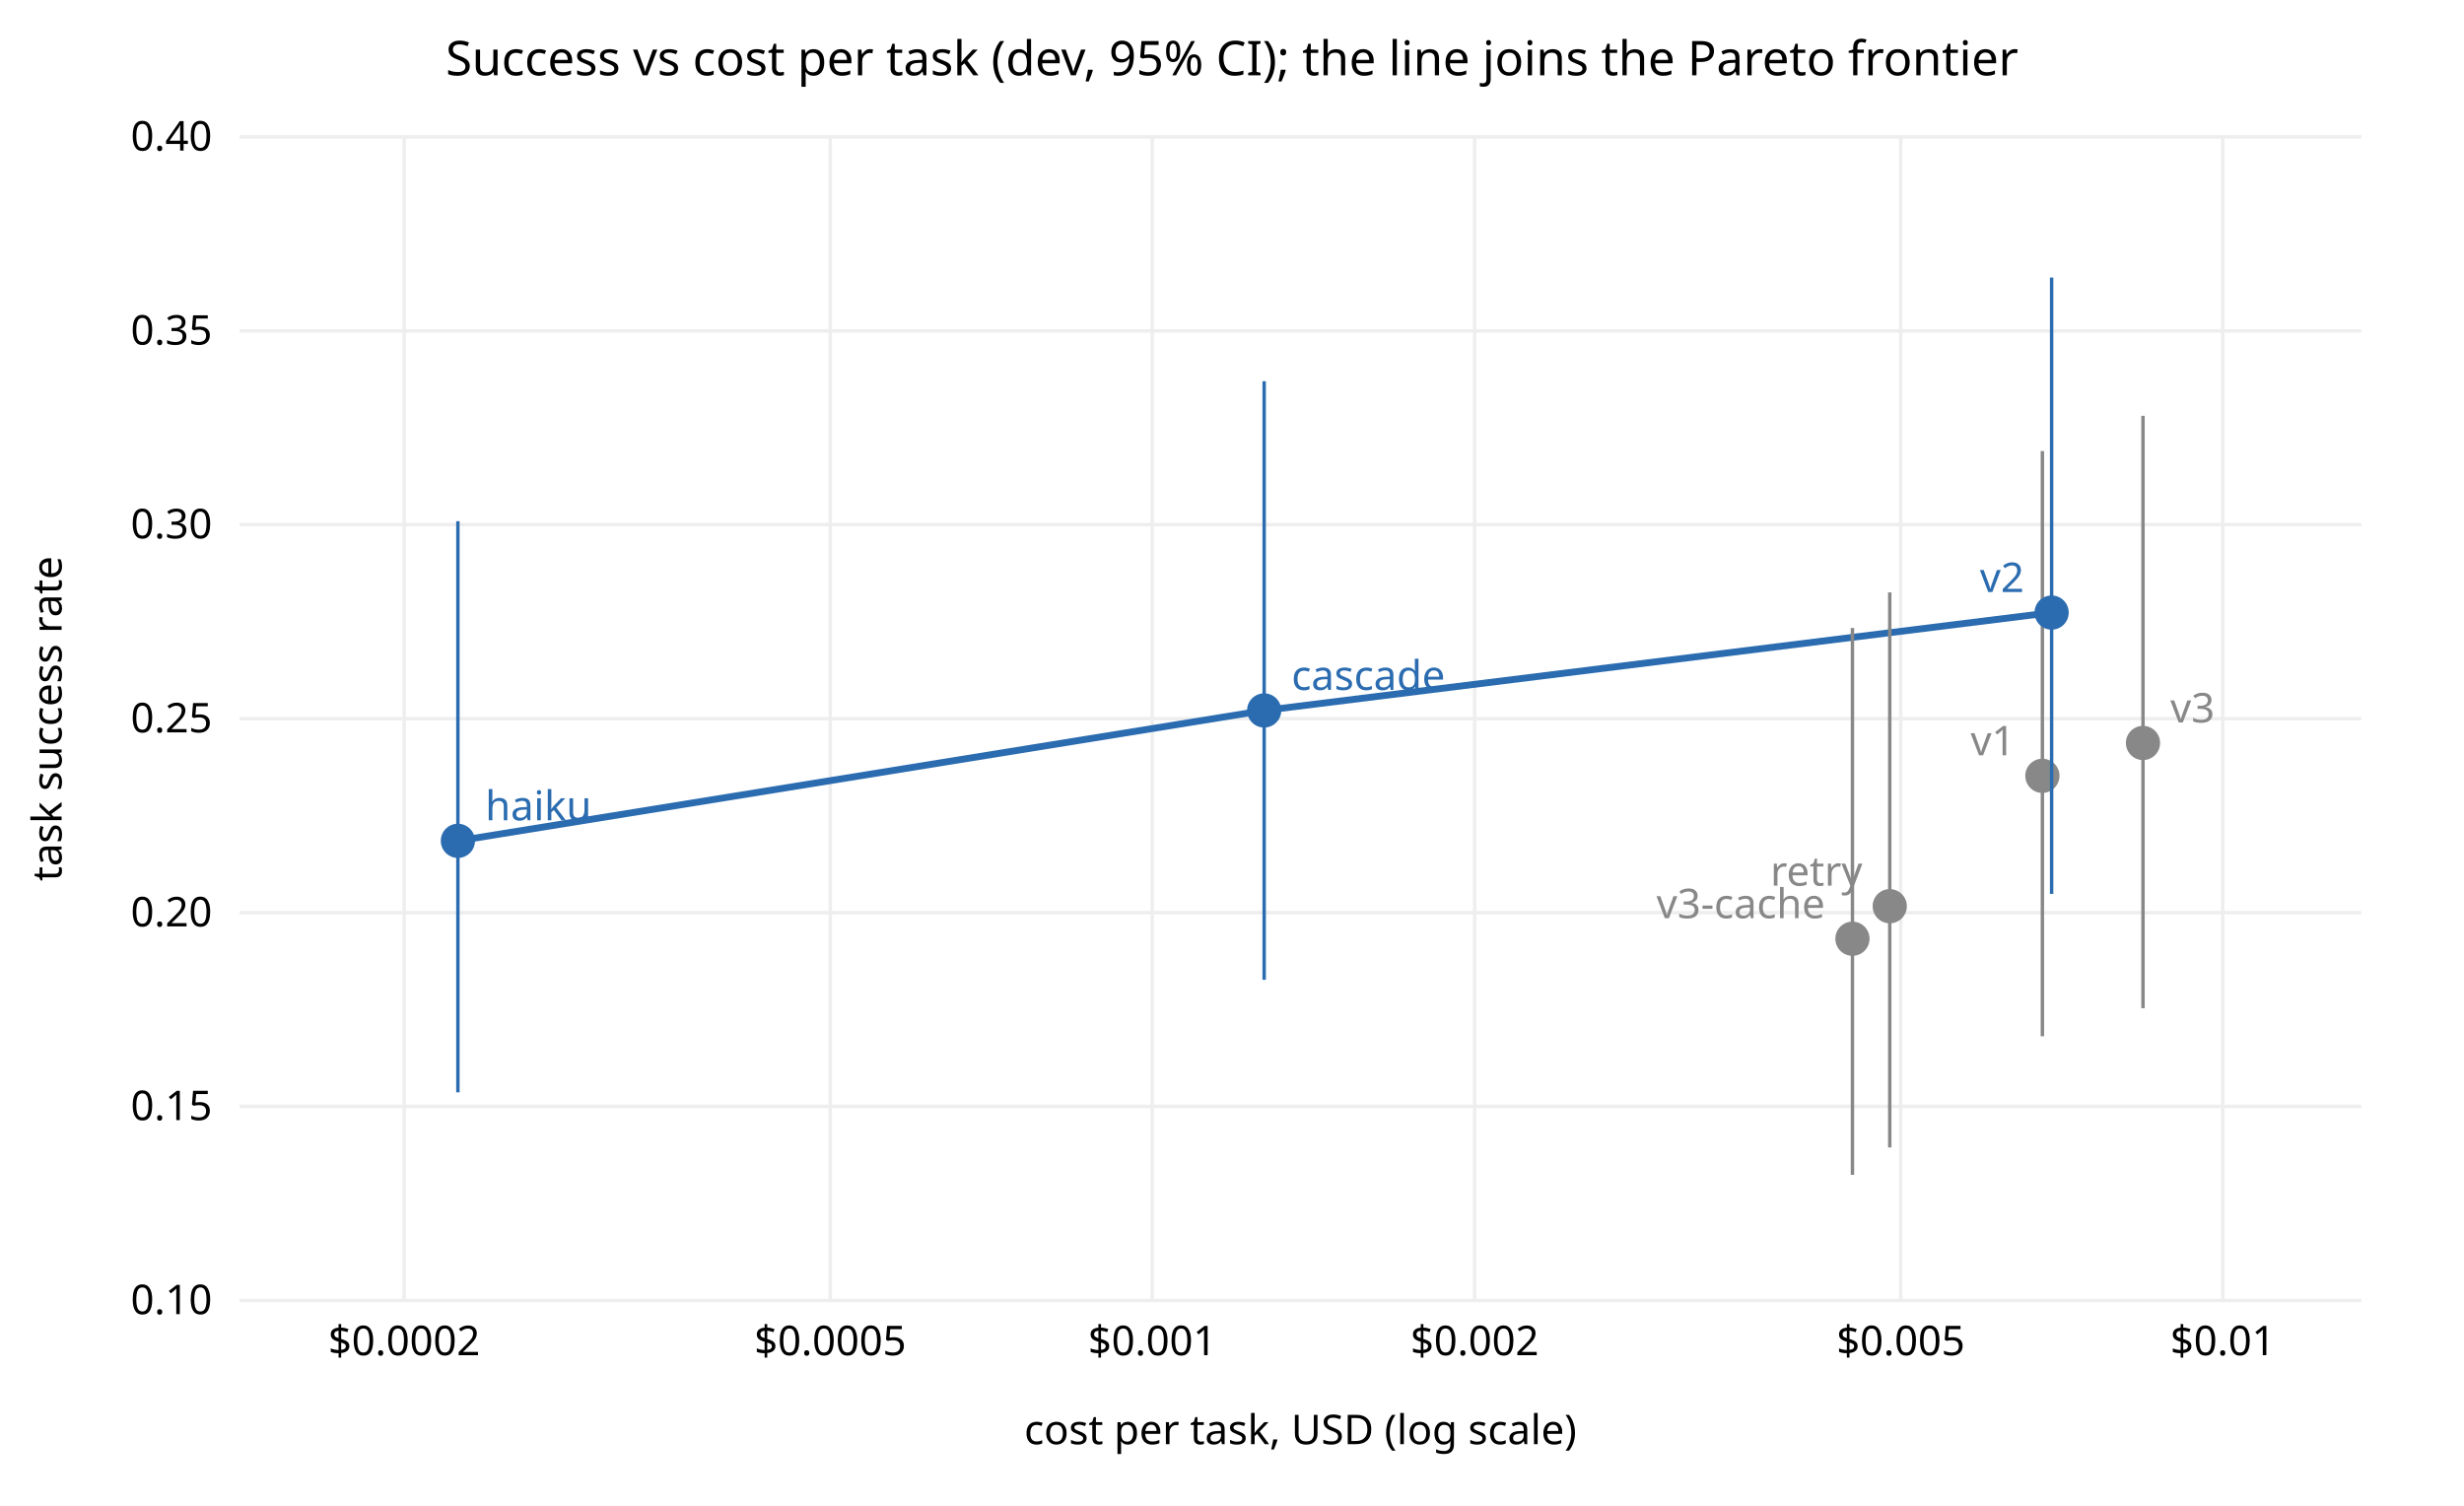
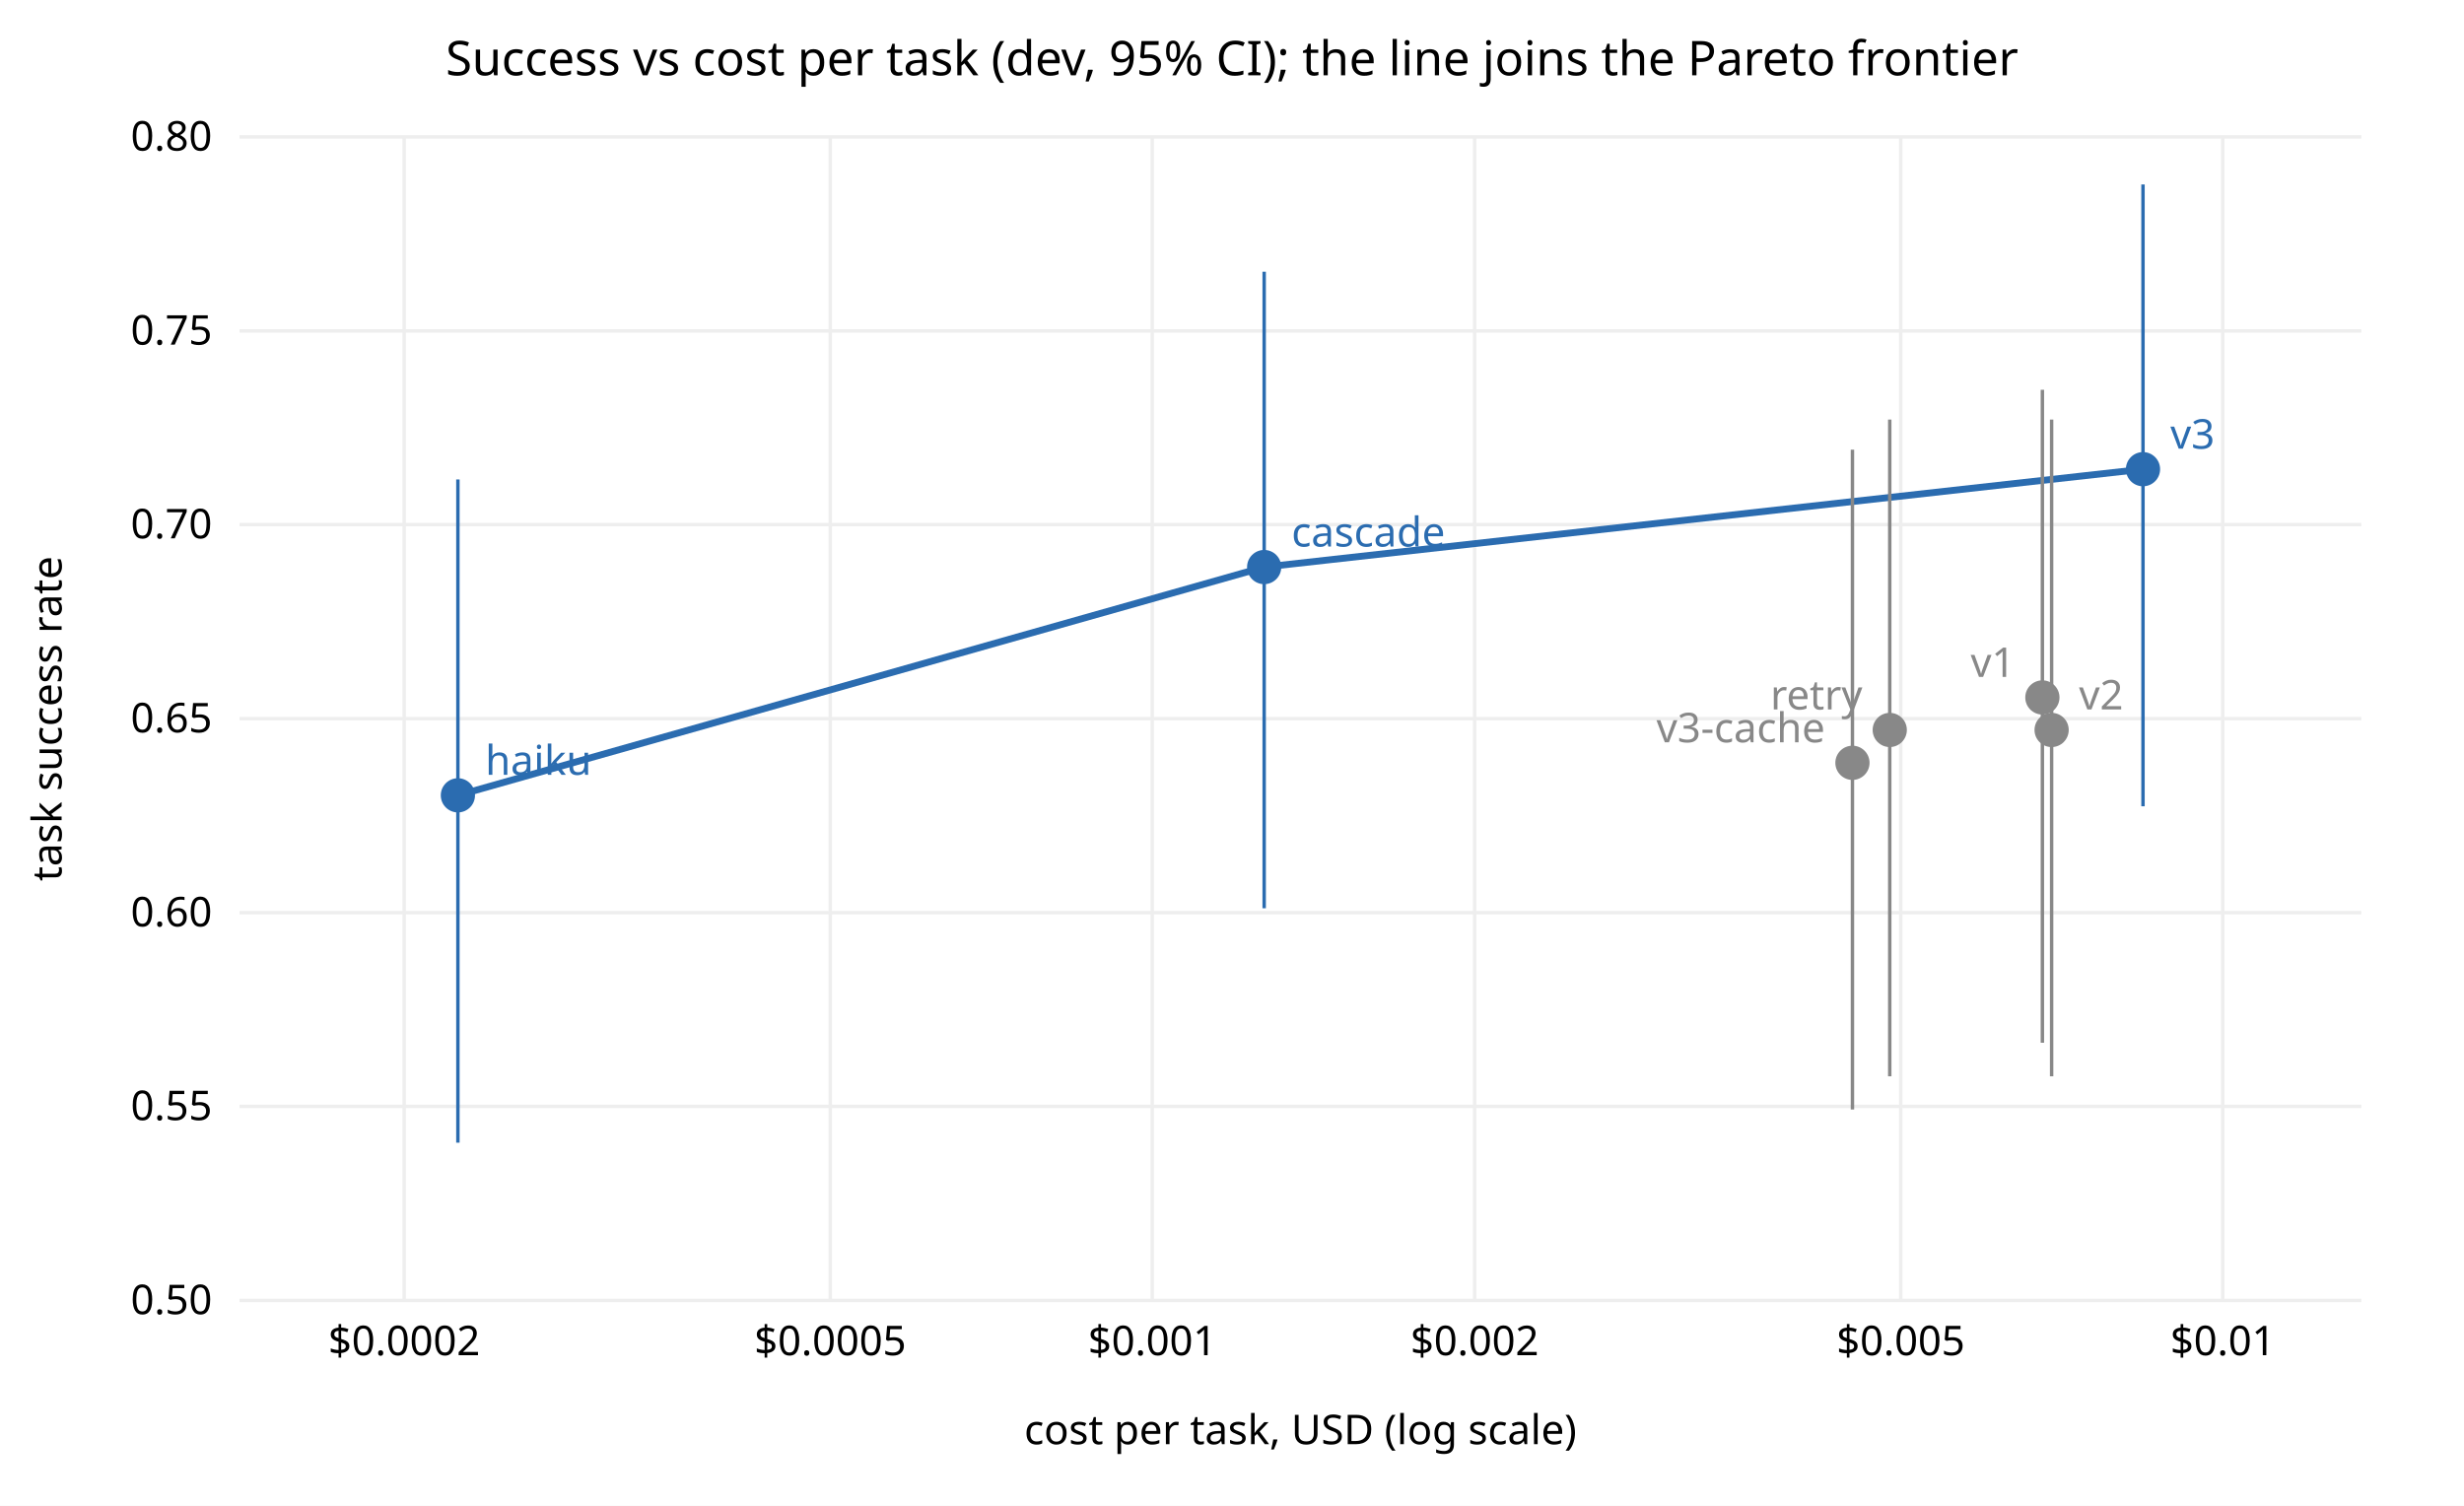
<svg xmlns="http://www.w3.org/2000/svg" width="720" height="440" viewBox="0 0 720 440" font-family="sans-serif" font-size="12">
  <rect width="720" height="440" fill="white" />
  <text x="360.0" y="22" text-anchor="middle" font-size="14">Success vs cost per task (dev, 95% CI); the line joins the Pareto frontier</text>
  <line x1="70" x2="690" y1="380.0" y2="380.0" stroke="#eee" />
-   <text x="62" y="384.0" text-anchor="end">0.10</text>
+   <text x="62" y="384.0" text-anchor="end">0.50</text>
  <line x1="70" x2="690" y1="323.3" y2="323.3" stroke="#eee" />
-   <text x="62" y="327.3" text-anchor="end">0.15</text>
+   <text x="62" y="327.3" text-anchor="end">0.55</text>
  <line x1="70" x2="690" y1="266.7" y2="266.7" stroke="#eee" />
-   <text x="62" y="270.7" text-anchor="end">0.20</text>
+   <text x="62" y="270.7" text-anchor="end">0.60</text>
  <line x1="70" x2="690" y1="210.0" y2="210.0" stroke="#eee" />
-   <text x="62" y="214.0" text-anchor="end">0.25</text>
+   <text x="62" y="214.0" text-anchor="end">0.65</text>
  <line x1="70" x2="690" y1="153.3" y2="153.3" stroke="#eee" />
-   <text x="62" y="157.3" text-anchor="end">0.30</text>
+   <text x="62" y="157.3" text-anchor="end">0.70</text>
  <line x1="70" x2="690" y1="96.7" y2="96.7" stroke="#eee" />
-   <text x="62" y="100.7" text-anchor="end">0.35</text>
+   <text x="62" y="100.7" text-anchor="end">0.75</text>
  <line x1="70" x2="690" y1="40.0" y2="40.0" stroke="#eee" />
-   <text x="62" y="44.0" text-anchor="end">0.40</text>
+   <text x="62" y="44.0" text-anchor="end">0.80</text>
  <line x1="118.1" x2="118.1" y1="40" y2="380" stroke="#eee" />
  <text x="118.1" y="396" text-anchor="middle">$0.0002</text>
  <line x1="242.6" x2="242.6" y1="40" y2="380" stroke="#eee" />
  <text x="242.6" y="396" text-anchor="middle">$0.0005</text>
  <line x1="336.7" x2="336.7" y1="40" y2="380" stroke="#eee" />
  <text x="336.7" y="396" text-anchor="middle">$0.001</text>
  <line x1="430.9" x2="430.9" y1="40" y2="380" stroke="#eee" />
  <text x="430.9" y="396" text-anchor="middle">$0.002</text>
  <line x1="555.4" x2="555.4" y1="40" y2="380" stroke="#eee" />
  <text x="555.4" y="396" text-anchor="middle">$0.005</text>
  <line x1="649.5" x2="649.5" y1="40" y2="380" stroke="#eee" />
  <text x="649.5" y="396" text-anchor="middle">$0.01</text>
  <text x="380.0" y="422" text-anchor="middle">cost per task, USD (log scale)</text>
  <text x="18" y="210.0" text-anchor="middle" transform="rotate(-90 18 210.0)">task success rate</text>
-   <polyline points="133.8,245.7 369.4,207.6 599.5,179.0" fill="none" stroke="#2b6cb0" stroke-width="2" />
-   <line x1="596.8" x2="596.8" y1="131.8" y2="302.8" stroke="#888" />
-   <circle cx="596.8" cy="226.7" r="5" fill="#888" />
-   <text x="588.8" y="220.7" text-anchor="end" fill="#888">v1</text>
-   <line x1="599.5" x2="599.5" y1="81.1" y2="261.2" stroke="#2b6cb0" />
-   <circle cx="599.5" cy="179.0" r="5" fill="#2b6cb0" />
-   <text x="591.5" y="173.0" text-anchor="end" fill="#2b6cb0">v2</text>
-   <line x1="626.2" x2="626.2" y1="121.5" y2="294.6" stroke="#888" />
-   <circle cx="626.2" cy="217.1" r="5" fill="#888" />
-   <text x="634.2" y="211.1" text-anchor="start" fill="#888">v3</text>
-   <line x1="541.3" x2="541.3" y1="183.5" y2="343.3" stroke="#888" />
-   <circle cx="541.3" cy="274.3" r="5" fill="#888" />
-   <text x="533.3" y="268.3" text-anchor="end" fill="#888">v3-cache</text>
-   <line x1="133.8" x2="133.8" y1="152.3" y2="319.2" stroke="#2b6cb0" />
-   <circle cx="133.8" cy="245.7" r="5" fill="#2b6cb0" />
-   <text x="141.8" y="239.7" text-anchor="start" fill="#2b6cb0">haiku</text>
-   <line x1="369.4" x2="369.4" y1="111.4" y2="286.3" stroke="#2b6cb0" />
-   <circle cx="369.4" cy="207.6" r="5" fill="#2b6cb0" />
-   <text x="377.4" y="201.6" text-anchor="start" fill="#2b6cb0">cascade</text>
-   <line x1="552.2" x2="552.2" y1="173.1" y2="335.3" stroke="#888" />
-   <circle cx="552.2" cy="264.8" r="5" fill="#888" />
-   <text x="544.2" y="258.8" text-anchor="end" fill="#888">retry</text>
+   <polyline points="133.8,232.4 369.4,165.7 626.2,137.1" fill="none" stroke="#2b6cb0" stroke-width="2" />
+   <line x1="596.8" x2="596.8" y1="113.9" y2="304.7" stroke="#888" />
+   <circle cx="596.8" cy="203.8" r="5" fill="#888" />
+   <text x="588.8" y="197.8" text-anchor="end" fill="#888">v1</text>
+   <line x1="599.5" x2="599.5" y1="122.6" y2="314.5" stroke="#888" />
+   <circle cx="599.5" cy="213.3" r="5" fill="#888" />
+   <text x="607.5" y="207.3" text-anchor="start" fill="#888">v2</text>
+   <line x1="626.2" x2="626.2" y1="53.9" y2="235.6" stroke="#2b6cb0" />
+   <circle cx="626.2" cy="137.1" r="5" fill="#2b6cb0" />
+   <text x="634.2" y="131.1" text-anchor="start" fill="#2b6cb0">v3</text>
+   <line x1="541.3" x2="541.3" y1="131.4" y2="324.2" stroke="#888" />
+   <circle cx="541.3" cy="222.9" r="5" fill="#888" />
+   <text x="533.3" y="216.9" text-anchor="end" fill="#888">v3-cache</text>
+   <line x1="133.8" x2="133.8" y1="140.1" y2="333.9" stroke="#2b6cb0" />
+   <circle cx="133.8" cy="232.4" r="5" fill="#2b6cb0" />
+   <text x="141.8" y="226.4" text-anchor="start" fill="#2b6cb0">haiku</text>
+   <line x1="369.4" x2="369.4" y1="79.4" y2="265.4" stroke="#2b6cb0" />
+   <circle cx="369.4" cy="165.7" r="5" fill="#2b6cb0" />
+   <text x="377.4" y="159.7" text-anchor="start" fill="#2b6cb0">cascade</text>
+   <line x1="552.2" x2="552.2" y1="122.6" y2="314.5" stroke="#888" />
+   <circle cx="552.2" cy="213.3" r="5" fill="#888" />
+   <text x="544.2" y="207.3" text-anchor="end" fill="#888">retry</text>
</svg>
